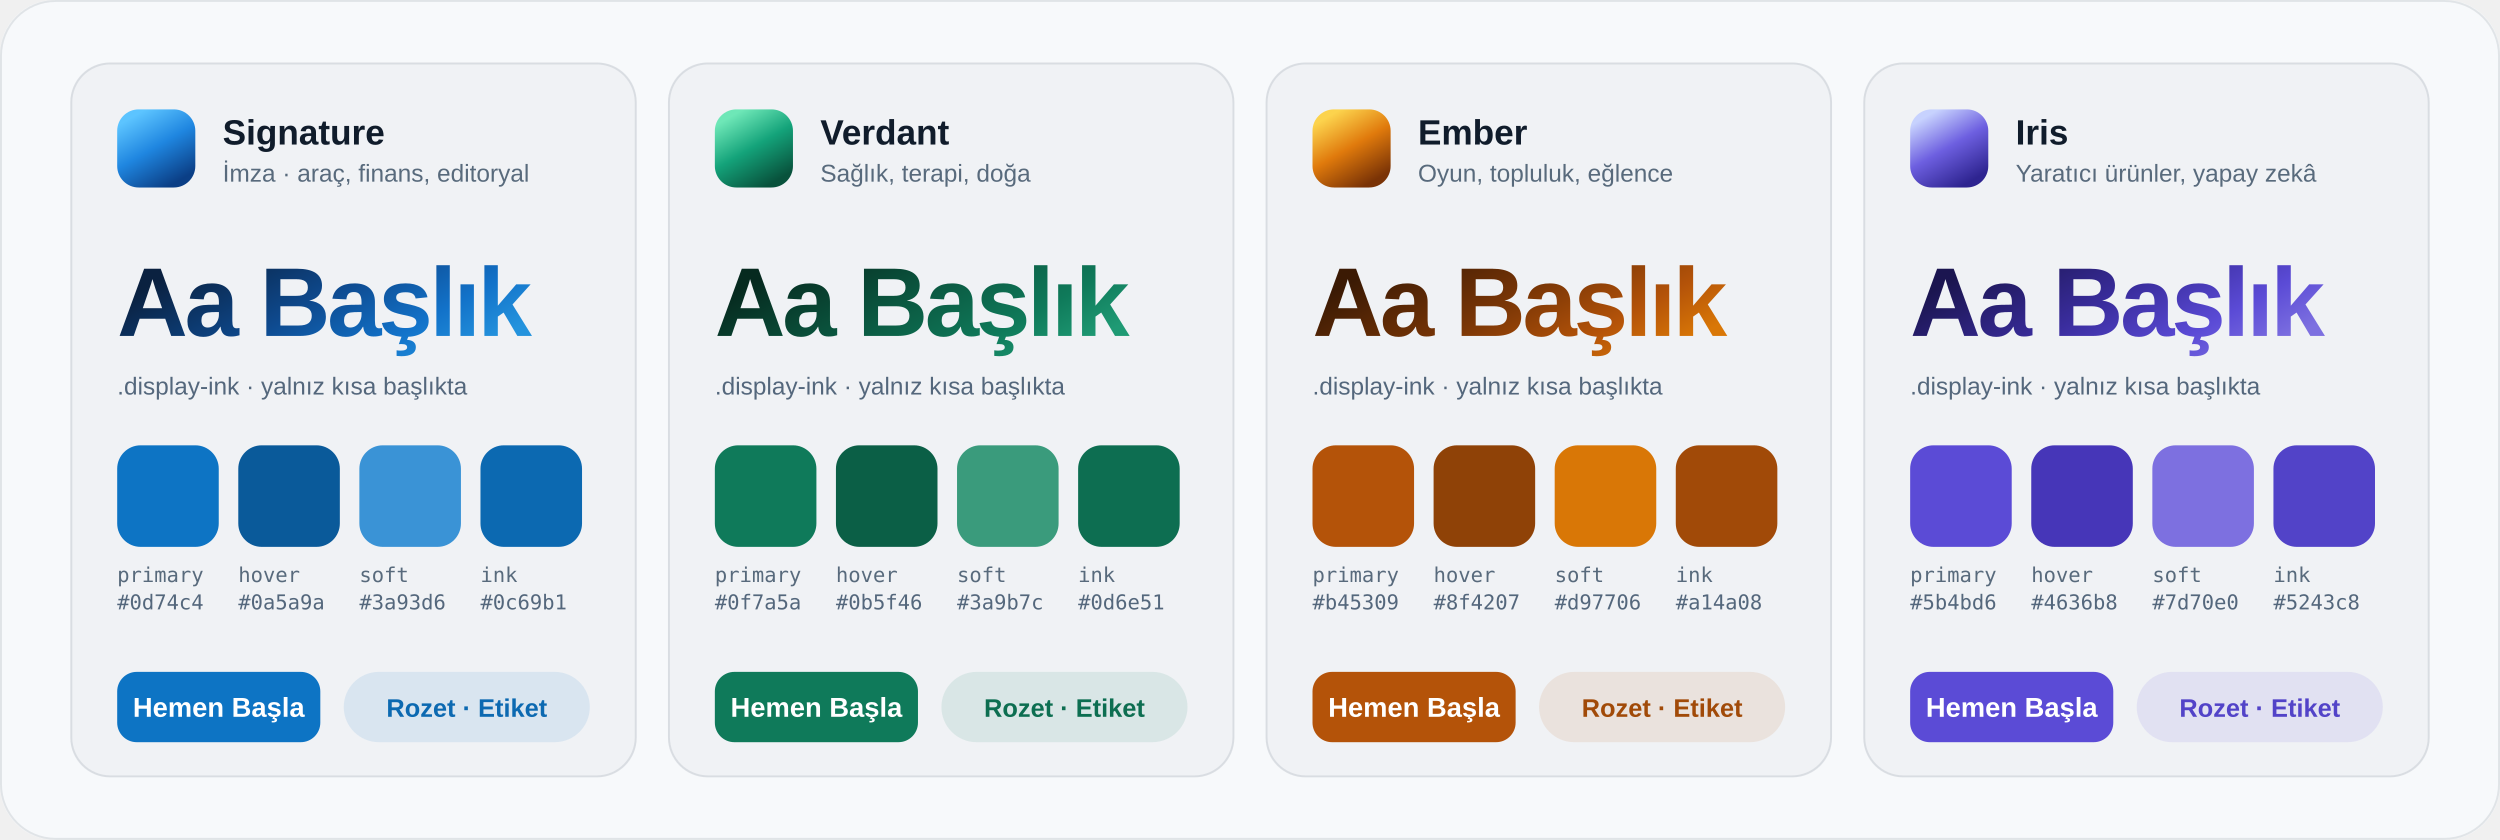
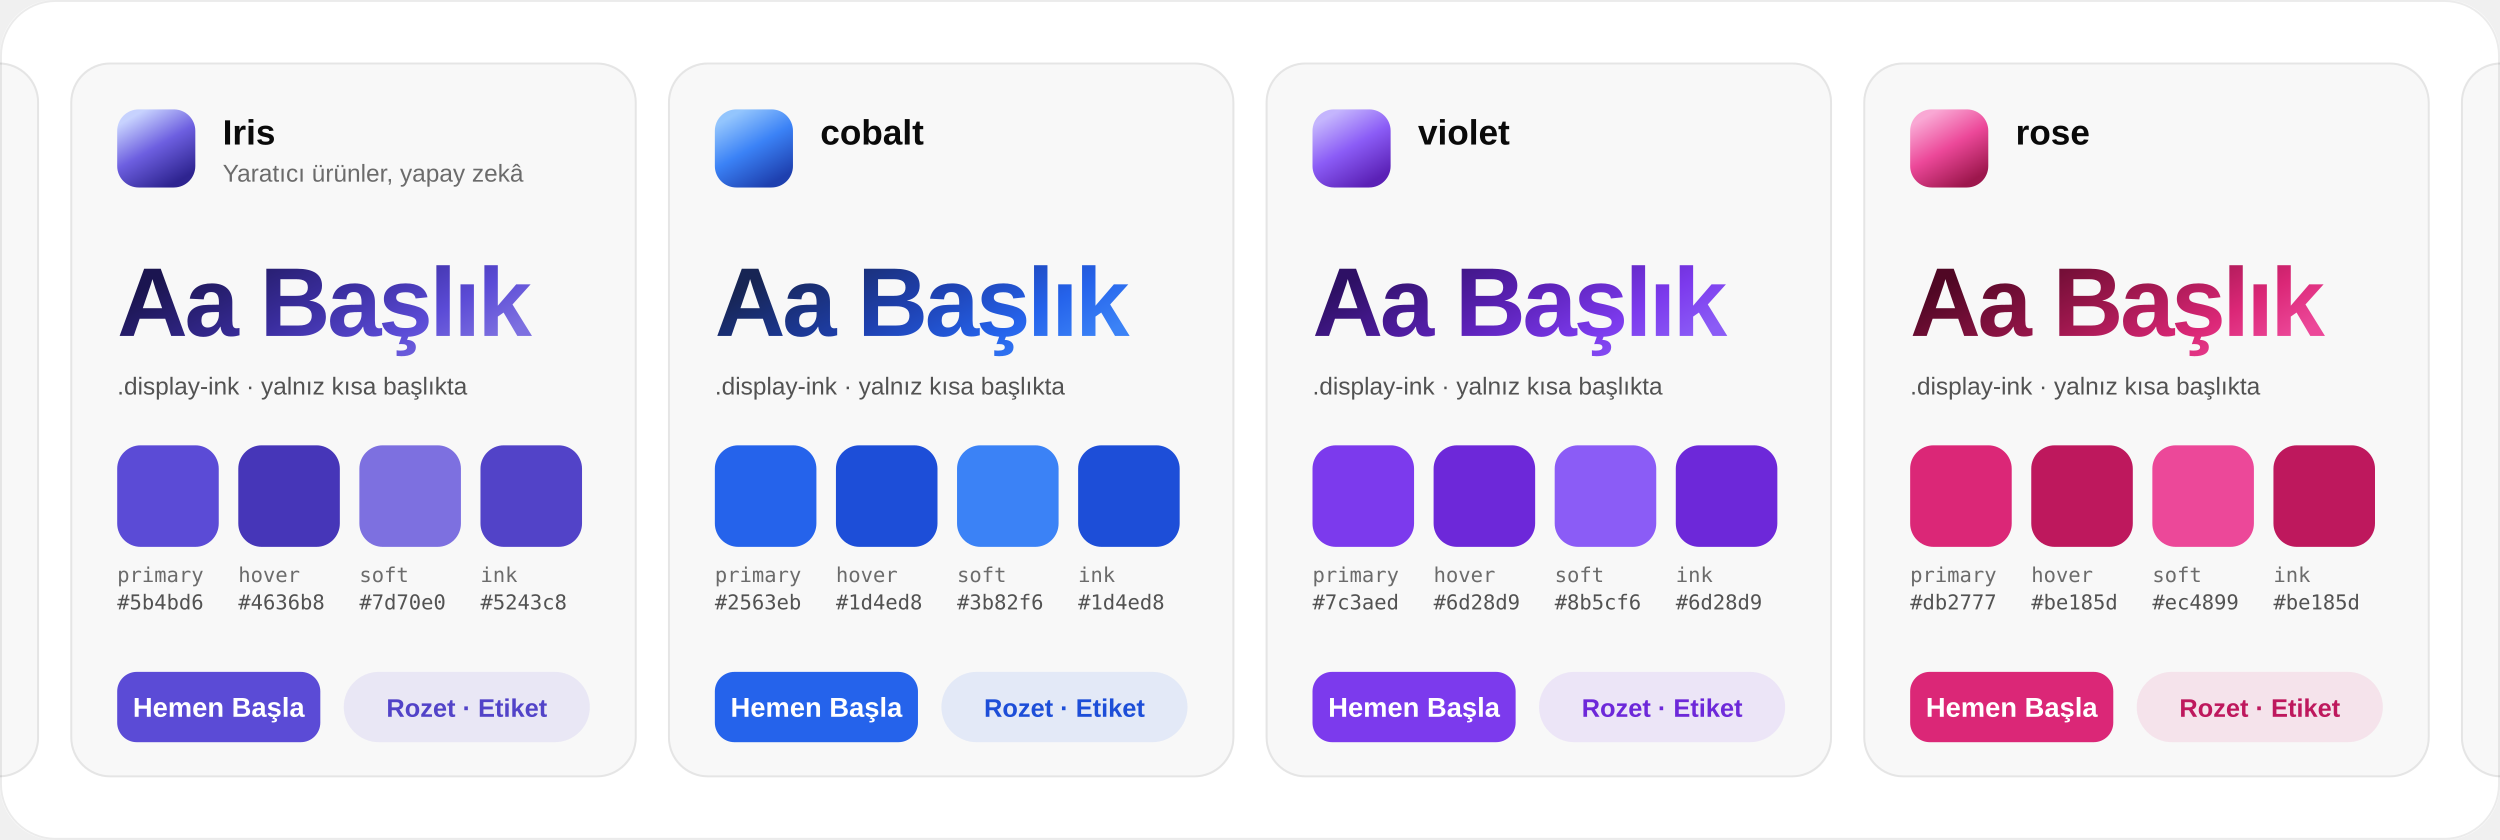
<svg xmlns="http://www.w3.org/2000/svg" width="1280" height="430" viewBox="0 0 1280 430" role="img" aria-label="Dört palet: signature, verdant, ember, iris — açık tema">
-   <rect width="1280" height="430" rx="28" fill="#f7f9fb" />
-   <rect x="0.5" y="0.5" width="1279" height="429" rx="28" fill="none" stroke="rgb(16,32,52)" stroke-opacity="0.1" />
-   <g transform="translate(36 32)">
+   <rect width="1280" height="430" rx="28" fill="#ffffff" />
+   <rect x="0.5" y="0.5" width="1279" height="429" rx="28" fill="none" stroke="rgb(0,0,0)" stroke-opacity="0.08" />
+   <g transform="translate(-882 32)">
    <defs>
      <linearGradient id="d-signature" x1="0.036" y1="0.313" x2="0.964" y2="0.687">
        <stop offset="0%" stop-color="#0a2140" />
        <stop offset="44%" stop-color="#0e4a8f" />
        <stop offset="76%" stop-color="#1272c9" />
        <stop offset="100%" stop-color="#2493dd" />
      </linearGradient>
      <linearGradient id="b-signature" x1="0.250" y1="0.067" x2="0.750" y2="0.933">
        <stop offset="0%" stop-color="#5cc4ff" />
        <stop offset="48%" stop-color="#1f86e0" />
        <stop offset="100%" stop-color="#0b3f86" />
      </linearGradient>
    </defs>
-     <rect width="290" height="366" rx="20" fill="rgb(16,32,52)" fill-opacity="0.028" />
-     <rect x="0.5" y="0.5" width="289" height="365" rx="20" fill="none" stroke="rgb(16,32,52)" stroke-opacity="0.1" />
+     <rect width="290" height="366" rx="20" fill="rgb(0,0,0)" fill-opacity="0.03" />
+     <rect x="0.5" y="0.5" width="289" height="365" rx="20" fill="none" stroke="rgb(0,0,0)" stroke-opacity="0.08" />
    <rect x="24" y="24" width="40" height="40" rx="11" fill="url(#b-signature)" />
-     <text x="78" y="42" font-family="-apple-system, BlinkMacSystemFont, 'Segoe UI', 'Helvetica Neue', Arial, sans-serif" font-size="18" font-weight="700" fill="#101c2b">Signature</text>
-     <text x="78" y="61" font-family="-apple-system, BlinkMacSystemFont, 'Segoe UI', 'Helvetica Neue', Arial, sans-serif" font-size="12.5" fill="#586a7c">İmza · araç, finans, editoryal</text>
+     <text x="78" y="42" font-family="-apple-system, BlinkMacSystemFont, 'Segoe UI', 'Helvetica Neue', Arial, sans-serif" font-size="18" font-weight="700" fill="#0a0a0a">Signature</text>
+     <text x="78" y="61" font-family="-apple-system, BlinkMacSystemFont, 'Segoe UI', 'Helvetica Neue', Arial, sans-serif" font-size="12.5" fill="#6b6b6b">İmza · araç, finans, editoryal</text>
    <text x="24" y="140" font-family="-apple-system, BlinkMacSystemFont, 'Segoe UI', 'Helvetica Neue', Arial, sans-serif" font-size="50" font-weight="800" letter-spacing="-1.6" fill="url(#d-signature)">Aa Başlık</text>
-     <text x="24" y="170" font-family="-apple-system, BlinkMacSystemFont, 'Segoe UI', 'Helvetica Neue', Arial, sans-serif" font-size="12.5" fill="#54677c">.display-ink · yalnız kısa başlıkta</text>
+     <text x="24" y="170" font-family="-apple-system, BlinkMacSystemFont, 'Segoe UI', 'Helvetica Neue', Arial, sans-serif" font-size="12.5" fill="#525252">.display-ink · yalnız kısa başlıkta</text>
    <g transform="translate(24 196)">
      <rect width="52" height="52" rx="12" fill="#0d74c4" />
-       <text y="70" font-family="ui-monospace, SFMono-Regular, Menlo, Consolas, monospace" font-size="10.5" fill="#586a7c">primary</text>
-       <text y="84" font-family="ui-monospace, SFMono-Regular, Menlo, Consolas, monospace" font-size="10.5" fill="#54677c">#0d74c4</text>
+       <text y="70" font-family="ui-monospace, SFMono-Regular, Menlo, Consolas, monospace" font-size="10.5" fill="#6b6b6b">primary</text>
+       <text y="84" font-family="ui-monospace, SFMono-Regular, Menlo, Consolas, monospace" font-size="10.5" fill="#525252">#0d74c4</text>
    </g>
    <g transform="translate(86 196)">
      <rect width="52" height="52" rx="12" fill="#0a5a9a" />
-       <text y="70" font-family="ui-monospace, SFMono-Regular, Menlo, Consolas, monospace" font-size="10.5" fill="#586a7c">hover</text>
-       <text y="84" font-family="ui-monospace, SFMono-Regular, Menlo, Consolas, monospace" font-size="10.5" fill="#54677c">#0a5a9a</text>
+       <text y="70" font-family="ui-monospace, SFMono-Regular, Menlo, Consolas, monospace" font-size="10.5" fill="#6b6b6b">hover</text>
+       <text y="84" font-family="ui-monospace, SFMono-Regular, Menlo, Consolas, monospace" font-size="10.5" fill="#525252">#0a5a9a</text>
    </g>
    <g transform="translate(148 196)">
      <rect width="52" height="52" rx="12" fill="#3a93d6" />
-       <text y="70" font-family="ui-monospace, SFMono-Regular, Menlo, Consolas, monospace" font-size="10.5" fill="#586a7c">soft</text>
-       <text y="84" font-family="ui-monospace, SFMono-Regular, Menlo, Consolas, monospace" font-size="10.5" fill="#54677c">#3a93d6</text>
+       <text y="70" font-family="ui-monospace, SFMono-Regular, Menlo, Consolas, monospace" font-size="10.5" fill="#6b6b6b">soft</text>
+       <text y="84" font-family="ui-monospace, SFMono-Regular, Menlo, Consolas, monospace" font-size="10.5" fill="#525252">#3a93d6</text>
    </g>
    <g transform="translate(210 196)">
      <rect width="52" height="52" rx="12" fill="#0c69b1" />
-       <text y="70" font-family="ui-monospace, SFMono-Regular, Menlo, Consolas, monospace" font-size="10.5" fill="#586a7c">ink</text>
-       <text y="84" font-family="ui-monospace, SFMono-Regular, Menlo, Consolas, monospace" font-size="10.5" fill="#54677c">#0c69b1</text>
+       <text y="70" font-family="ui-monospace, SFMono-Regular, Menlo, Consolas, monospace" font-size="10.5" fill="#6b6b6b">ink</text>
+       <text y="84" font-family="ui-monospace, SFMono-Regular, Menlo, Consolas, monospace" font-size="10.5" fill="#525252">#0c69b1</text>
    </g>
    <g transform="translate(24 312)">
      <rect width="104" height="36" rx="10" fill="#0d74c4" />
      <text x="52" y="23" text-anchor="middle" font-family="-apple-system, BlinkMacSystemFont, 'Segoe UI', 'Helvetica Neue', Arial, sans-serif" font-size="14" font-weight="600" fill="#ffffff">Hemen Başla</text>
    </g>
    <g transform="translate(140 312)">
      <rect width="126" height="36" rx="18" fill="rgb(13,116,196)" fill-opacity="0.1" />
      <text x="63" y="23" text-anchor="middle" font-family="-apple-system, BlinkMacSystemFont, 'Segoe UI', 'Helvetica Neue', Arial, sans-serif" font-size="13" font-weight="600" fill="#0c69b1">Rozet · Etiket</text>
    </g>
  </g>
-   <g transform="translate(342 32)">
+   <g transform="translate(-576 32)">
    <defs>
      <linearGradient id="d-verdant" x1="0.036" y1="0.313" x2="0.964" y2="0.687">
        <stop offset="0%" stop-color="#062a1f" />
        <stop offset="44%" stop-color="#0b5a42" />
        <stop offset="76%" stop-color="#0f7a5a" />
        <stop offset="100%" stop-color="#1f9a74" />
      </linearGradient>
      <linearGradient id="b-verdant" x1="0.250" y1="0.067" x2="0.750" y2="0.933">
        <stop offset="0%" stop-color="#6ee7b7" />
        <stop offset="48%" stop-color="#14a37a" />
        <stop offset="100%" stop-color="#08523c" />
      </linearGradient>
    </defs>
-     <rect width="290" height="366" rx="20" fill="rgb(16,32,52)" fill-opacity="0.028" />
-     <rect x="0.5" y="0.5" width="289" height="365" rx="20" fill="none" stroke="rgb(16,32,52)" stroke-opacity="0.1" />
+     <rect width="290" height="366" rx="20" fill="rgb(0,0,0)" fill-opacity="0.03" />
+     <rect x="0.5" y="0.5" width="289" height="365" rx="20" fill="none" stroke="rgb(0,0,0)" stroke-opacity="0.08" />
    <rect x="24" y="24" width="40" height="40" rx="11" fill="url(#b-verdant)" />
-     <text x="78" y="42" font-family="-apple-system, BlinkMacSystemFont, 'Segoe UI', 'Helvetica Neue', Arial, sans-serif" font-size="18" font-weight="700" fill="#101c2b">Verdant</text>
-     <text x="78" y="61" font-family="-apple-system, BlinkMacSystemFont, 'Segoe UI', 'Helvetica Neue', Arial, sans-serif" font-size="12.5" fill="#586a7c">Sağlık, terapi, doğa</text>
+     <text x="78" y="42" font-family="-apple-system, BlinkMacSystemFont, 'Segoe UI', 'Helvetica Neue', Arial, sans-serif" font-size="18" font-weight="700" fill="#0a0a0a">Verdant</text>
+     <text x="78" y="61" font-family="-apple-system, BlinkMacSystemFont, 'Segoe UI', 'Helvetica Neue', Arial, sans-serif" font-size="12.5" fill="#6b6b6b">Sağlık, terapi, doğa</text>
    <text x="24" y="140" font-family="-apple-system, BlinkMacSystemFont, 'Segoe UI', 'Helvetica Neue', Arial, sans-serif" font-size="50" font-weight="800" letter-spacing="-1.6" fill="url(#d-verdant)">Aa Başlık</text>
-     <text x="24" y="170" font-family="-apple-system, BlinkMacSystemFont, 'Segoe UI', 'Helvetica Neue', Arial, sans-serif" font-size="12.5" fill="#54677c">.display-ink · yalnız kısa başlıkta</text>
+     <text x="24" y="170" font-family="-apple-system, BlinkMacSystemFont, 'Segoe UI', 'Helvetica Neue', Arial, sans-serif" font-size="12.5" fill="#525252">.display-ink · yalnız kısa başlıkta</text>
    <g transform="translate(24 196)">
      <rect width="52" height="52" rx="12" fill="#0f7a5a" />
-       <text y="70" font-family="ui-monospace, SFMono-Regular, Menlo, Consolas, monospace" font-size="10.5" fill="#586a7c">primary</text>
-       <text y="84" font-family="ui-monospace, SFMono-Regular, Menlo, Consolas, monospace" font-size="10.5" fill="#54677c">#0f7a5a</text>
+       <text y="70" font-family="ui-monospace, SFMono-Regular, Menlo, Consolas, monospace" font-size="10.5" fill="#6b6b6b">primary</text>
+       <text y="84" font-family="ui-monospace, SFMono-Regular, Menlo, Consolas, monospace" font-size="10.5" fill="#525252">#0f7a5a</text>
    </g>
    <g transform="translate(86 196)">
      <rect width="52" height="52" rx="12" fill="#0b5f46" />
-       <text y="70" font-family="ui-monospace, SFMono-Regular, Menlo, Consolas, monospace" font-size="10.5" fill="#586a7c">hover</text>
-       <text y="84" font-family="ui-monospace, SFMono-Regular, Menlo, Consolas, monospace" font-size="10.5" fill="#54677c">#0b5f46</text>
+       <text y="70" font-family="ui-monospace, SFMono-Regular, Menlo, Consolas, monospace" font-size="10.5" fill="#6b6b6b">hover</text>
+       <text y="84" font-family="ui-monospace, SFMono-Regular, Menlo, Consolas, monospace" font-size="10.5" fill="#525252">#0b5f46</text>
    </g>
    <g transform="translate(148 196)">
      <rect width="52" height="52" rx="12" fill="#3a9b7c" />
-       <text y="70" font-family="ui-monospace, SFMono-Regular, Menlo, Consolas, monospace" font-size="10.5" fill="#586a7c">soft</text>
-       <text y="84" font-family="ui-monospace, SFMono-Regular, Menlo, Consolas, monospace" font-size="10.5" fill="#54677c">#3a9b7c</text>
+       <text y="70" font-family="ui-monospace, SFMono-Regular, Menlo, Consolas, monospace" font-size="10.5" fill="#6b6b6b">soft</text>
+       <text y="84" font-family="ui-monospace, SFMono-Regular, Menlo, Consolas, monospace" font-size="10.5" fill="#525252">#3a9b7c</text>
    </g>
    <g transform="translate(210 196)">
      <rect width="52" height="52" rx="12" fill="#0d6e51" />
-       <text y="70" font-family="ui-monospace, SFMono-Regular, Menlo, Consolas, monospace" font-size="10.5" fill="#586a7c">ink</text>
-       <text y="84" font-family="ui-monospace, SFMono-Regular, Menlo, Consolas, monospace" font-size="10.5" fill="#54677c">#0d6e51</text>
+       <text y="70" font-family="ui-monospace, SFMono-Regular, Menlo, Consolas, monospace" font-size="10.5" fill="#6b6b6b">ink</text>
+       <text y="84" font-family="ui-monospace, SFMono-Regular, Menlo, Consolas, monospace" font-size="10.5" fill="#525252">#0d6e51</text>
    </g>
    <g transform="translate(24 312)">
      <rect width="104" height="36" rx="10" fill="#0f7a5a" />
      <text x="52" y="23" text-anchor="middle" font-family="-apple-system, BlinkMacSystemFont, 'Segoe UI', 'Helvetica Neue', Arial, sans-serif" font-size="14" font-weight="600" fill="#ffffff">Hemen Başla</text>
    </g>
    <g transform="translate(140 312)">
      <rect width="126" height="36" rx="18" fill="rgb(15,122,90)" fill-opacity="0.1" />
      <text x="63" y="23" text-anchor="middle" font-family="-apple-system, BlinkMacSystemFont, 'Segoe UI', 'Helvetica Neue', Arial, sans-serif" font-size="13" font-weight="600" fill="#0d6e51">Rozet · Etiket</text>
    </g>
  </g>
-   <g transform="translate(648 32)">
+   <g transform="translate(-270 32)">
    <defs>
      <linearGradient id="d-ember" x1="0.036" y1="0.313" x2="0.964" y2="0.687">
        <stop offset="0%" stop-color="#3b1a04" />
        <stop offset="44%" stop-color="#7a3606" />
        <stop offset="76%" stop-color="#b45309" />
        <stop offset="100%" stop-color="#d97706" />
      </linearGradient>
      <linearGradient id="b-ember" x1="0.250" y1="0.067" x2="0.750" y2="0.933">
        <stop offset="0%" stop-color="#fcd34d" />
        <stop offset="48%" stop-color="#e07a0c" />
        <stop offset="100%" stop-color="#7a3306" />
      </linearGradient>
    </defs>
-     <rect width="290" height="366" rx="20" fill="rgb(16,32,52)" fill-opacity="0.028" />
-     <rect x="0.5" y="0.5" width="289" height="365" rx="20" fill="none" stroke="rgb(16,32,52)" stroke-opacity="0.1" />
+     <rect width="290" height="366" rx="20" fill="rgb(0,0,0)" fill-opacity="0.03" />
+     <rect x="0.5" y="0.5" width="289" height="365" rx="20" fill="none" stroke="rgb(0,0,0)" stroke-opacity="0.08" />
    <rect x="24" y="24" width="40" height="40" rx="11" fill="url(#b-ember)" />
-     <text x="78" y="42" font-family="-apple-system, BlinkMacSystemFont, 'Segoe UI', 'Helvetica Neue', Arial, sans-serif" font-size="18" font-weight="700" fill="#101c2b">Ember</text>
-     <text x="78" y="61" font-family="-apple-system, BlinkMacSystemFont, 'Segoe UI', 'Helvetica Neue', Arial, sans-serif" font-size="12.5" fill="#586a7c">Oyun, topluluk, eğlence</text>
+     <text x="78" y="42" font-family="-apple-system, BlinkMacSystemFont, 'Segoe UI', 'Helvetica Neue', Arial, sans-serif" font-size="18" font-weight="700" fill="#0a0a0a">Ember</text>
+     <text x="78" y="61" font-family="-apple-system, BlinkMacSystemFont, 'Segoe UI', 'Helvetica Neue', Arial, sans-serif" font-size="12.5" fill="#6b6b6b">Oyun, topluluk, eğlence</text>
    <text x="24" y="140" font-family="-apple-system, BlinkMacSystemFont, 'Segoe UI', 'Helvetica Neue', Arial, sans-serif" font-size="50" font-weight="800" letter-spacing="-1.6" fill="url(#d-ember)">Aa Başlık</text>
-     <text x="24" y="170" font-family="-apple-system, BlinkMacSystemFont, 'Segoe UI', 'Helvetica Neue', Arial, sans-serif" font-size="12.5" fill="#54677c">.display-ink · yalnız kısa başlıkta</text>
+     <text x="24" y="170" font-family="-apple-system, BlinkMacSystemFont, 'Segoe UI', 'Helvetica Neue', Arial, sans-serif" font-size="12.5" fill="#525252">.display-ink · yalnız kısa başlıkta</text>
    <g transform="translate(24 196)">
      <rect width="52" height="52" rx="12" fill="#b45309" />
-       <text y="70" font-family="ui-monospace, SFMono-Regular, Menlo, Consolas, monospace" font-size="10.5" fill="#586a7c">primary</text>
-       <text y="84" font-family="ui-monospace, SFMono-Regular, Menlo, Consolas, monospace" font-size="10.5" fill="#54677c">#b45309</text>
+       <text y="70" font-family="ui-monospace, SFMono-Regular, Menlo, Consolas, monospace" font-size="10.5" fill="#6b6b6b">primary</text>
+       <text y="84" font-family="ui-monospace, SFMono-Regular, Menlo, Consolas, monospace" font-size="10.5" fill="#525252">#b45309</text>
    </g>
    <g transform="translate(86 196)">
      <rect width="52" height="52" rx="12" fill="#8f4207" />
-       <text y="70" font-family="ui-monospace, SFMono-Regular, Menlo, Consolas, monospace" font-size="10.5" fill="#586a7c">hover</text>
-       <text y="84" font-family="ui-monospace, SFMono-Regular, Menlo, Consolas, monospace" font-size="10.5" fill="#54677c">#8f4207</text>
+       <text y="70" font-family="ui-monospace, SFMono-Regular, Menlo, Consolas, monospace" font-size="10.5" fill="#6b6b6b">hover</text>
+       <text y="84" font-family="ui-monospace, SFMono-Regular, Menlo, Consolas, monospace" font-size="10.5" fill="#525252">#8f4207</text>
    </g>
    <g transform="translate(148 196)">
      <rect width="52" height="52" rx="12" fill="#d97706" />
-       <text y="70" font-family="ui-monospace, SFMono-Regular, Menlo, Consolas, monospace" font-size="10.5" fill="#586a7c">soft</text>
-       <text y="84" font-family="ui-monospace, SFMono-Regular, Menlo, Consolas, monospace" font-size="10.5" fill="#54677c">#d97706</text>
+       <text y="70" font-family="ui-monospace, SFMono-Regular, Menlo, Consolas, monospace" font-size="10.5" fill="#6b6b6b">soft</text>
+       <text y="84" font-family="ui-monospace, SFMono-Regular, Menlo, Consolas, monospace" font-size="10.5" fill="#525252">#d97706</text>
    </g>
    <g transform="translate(210 196)">
      <rect width="52" height="52" rx="12" fill="#a14a08" />
-       <text y="70" font-family="ui-monospace, SFMono-Regular, Menlo, Consolas, monospace" font-size="10.5" fill="#586a7c">ink</text>
-       <text y="84" font-family="ui-monospace, SFMono-Regular, Menlo, Consolas, monospace" font-size="10.5" fill="#54677c">#a14a08</text>
+       <text y="70" font-family="ui-monospace, SFMono-Regular, Menlo, Consolas, monospace" font-size="10.5" fill="#6b6b6b">ink</text>
+       <text y="84" font-family="ui-monospace, SFMono-Regular, Menlo, Consolas, monospace" font-size="10.5" fill="#525252">#a14a08</text>
    </g>
    <g transform="translate(24 312)">
      <rect width="104" height="36" rx="10" fill="#b45309" />
      <text x="52" y="23" text-anchor="middle" font-family="-apple-system, BlinkMacSystemFont, 'Segoe UI', 'Helvetica Neue', Arial, sans-serif" font-size="14" font-weight="600" fill="#ffffff">Hemen Başla</text>
    </g>
    <g transform="translate(140 312)">
      <rect width="126" height="36" rx="18" fill="rgb(180,83,9)" fill-opacity="0.1" />
      <text x="63" y="23" text-anchor="middle" font-family="-apple-system, BlinkMacSystemFont, 'Segoe UI', 'Helvetica Neue', Arial, sans-serif" font-size="13" font-weight="600" fill="#a14a08">Rozet · Etiket</text>
    </g>
  </g>
-   <g transform="translate(954 32)">
+   <g transform="translate(36 32)">
    <defs>
      <linearGradient id="d-iris" x1="0.036" y1="0.313" x2="0.964" y2="0.687">
        <stop offset="0%" stop-color="#1b1550" />
        <stop offset="44%" stop-color="#3a2d9e" />
        <stop offset="76%" stop-color="#5b4bd6" />
        <stop offset="100%" stop-color="#7d70e0" />
      </linearGradient>
      <linearGradient id="b-iris" x1="0.250" y1="0.067" x2="0.750" y2="0.933">
        <stop offset="0%" stop-color="#c7d2fe" />
        <stop offset="48%" stop-color="#6d5fe0" />
        <stop offset="100%" stop-color="#2e2490" />
      </linearGradient>
    </defs>
-     <rect width="290" height="366" rx="20" fill="rgb(16,32,52)" fill-opacity="0.028" />
-     <rect x="0.5" y="0.5" width="289" height="365" rx="20" fill="none" stroke="rgb(16,32,52)" stroke-opacity="0.1" />
+     <rect width="290" height="366" rx="20" fill="rgb(0,0,0)" fill-opacity="0.03" />
+     <rect x="0.5" y="0.5" width="289" height="365" rx="20" fill="none" stroke="rgb(0,0,0)" stroke-opacity="0.08" />
    <rect x="24" y="24" width="40" height="40" rx="11" fill="url(#b-iris)" />
-     <text x="78" y="42" font-family="-apple-system, BlinkMacSystemFont, 'Segoe UI', 'Helvetica Neue', Arial, sans-serif" font-size="18" font-weight="700" fill="#101c2b">Iris</text>
-     <text x="78" y="61" font-family="-apple-system, BlinkMacSystemFont, 'Segoe UI', 'Helvetica Neue', Arial, sans-serif" font-size="12.5" fill="#586a7c">Yaratıcı ürünler, yapay zekâ</text>
+     <text x="78" y="42" font-family="-apple-system, BlinkMacSystemFont, 'Segoe UI', 'Helvetica Neue', Arial, sans-serif" font-size="18" font-weight="700" fill="#0a0a0a">Iris</text>
+     <text x="78" y="61" font-family="-apple-system, BlinkMacSystemFont, 'Segoe UI', 'Helvetica Neue', Arial, sans-serif" font-size="12.5" fill="#6b6b6b">Yaratıcı ürünler, yapay zekâ</text>
    <text x="24" y="140" font-family="-apple-system, BlinkMacSystemFont, 'Segoe UI', 'Helvetica Neue', Arial, sans-serif" font-size="50" font-weight="800" letter-spacing="-1.6" fill="url(#d-iris)">Aa Başlık</text>
-     <text x="24" y="170" font-family="-apple-system, BlinkMacSystemFont, 'Segoe UI', 'Helvetica Neue', Arial, sans-serif" font-size="12.5" fill="#54677c">.display-ink · yalnız kısa başlıkta</text>
+     <text x="24" y="170" font-family="-apple-system, BlinkMacSystemFont, 'Segoe UI', 'Helvetica Neue', Arial, sans-serif" font-size="12.5" fill="#525252">.display-ink · yalnız kısa başlıkta</text>
    <g transform="translate(24 196)">
      <rect width="52" height="52" rx="12" fill="#5b4bd6" />
-       <text y="70" font-family="ui-monospace, SFMono-Regular, Menlo, Consolas, monospace" font-size="10.5" fill="#586a7c">primary</text>
-       <text y="84" font-family="ui-monospace, SFMono-Regular, Menlo, Consolas, monospace" font-size="10.5" fill="#54677c">#5b4bd6</text>
+       <text y="70" font-family="ui-monospace, SFMono-Regular, Menlo, Consolas, monospace" font-size="10.5" fill="#6b6b6b">primary</text>
+       <text y="84" font-family="ui-monospace, SFMono-Regular, Menlo, Consolas, monospace" font-size="10.5" fill="#525252">#5b4bd6</text>
    </g>
    <g transform="translate(86 196)">
      <rect width="52" height="52" rx="12" fill="#4636b8" />
-       <text y="70" font-family="ui-monospace, SFMono-Regular, Menlo, Consolas, monospace" font-size="10.5" fill="#586a7c">hover</text>
-       <text y="84" font-family="ui-monospace, SFMono-Regular, Menlo, Consolas, monospace" font-size="10.5" fill="#54677c">#4636b8</text>
+       <text y="70" font-family="ui-monospace, SFMono-Regular, Menlo, Consolas, monospace" font-size="10.5" fill="#6b6b6b">hover</text>
+       <text y="84" font-family="ui-monospace, SFMono-Regular, Menlo, Consolas, monospace" font-size="10.5" fill="#525252">#4636b8</text>
    </g>
    <g transform="translate(148 196)">
      <rect width="52" height="52" rx="12" fill="#7d70e0" />
-       <text y="70" font-family="ui-monospace, SFMono-Regular, Menlo, Consolas, monospace" font-size="10.5" fill="#586a7c">soft</text>
-       <text y="84" font-family="ui-monospace, SFMono-Regular, Menlo, Consolas, monospace" font-size="10.5" fill="#54677c">#7d70e0</text>
+       <text y="70" font-family="ui-monospace, SFMono-Regular, Menlo, Consolas, monospace" font-size="10.5" fill="#6b6b6b">soft</text>
+       <text y="84" font-family="ui-monospace, SFMono-Regular, Menlo, Consolas, monospace" font-size="10.5" fill="#525252">#7d70e0</text>
    </g>
    <g transform="translate(210 196)">
      <rect width="52" height="52" rx="12" fill="#5243c8" />
-       <text y="70" font-family="ui-monospace, SFMono-Regular, Menlo, Consolas, monospace" font-size="10.5" fill="#586a7c">ink</text>
-       <text y="84" font-family="ui-monospace, SFMono-Regular, Menlo, Consolas, monospace" font-size="10.5" fill="#54677c">#5243c8</text>
+       <text y="70" font-family="ui-monospace, SFMono-Regular, Menlo, Consolas, monospace" font-size="10.5" fill="#6b6b6b">ink</text>
+       <text y="84" font-family="ui-monospace, SFMono-Regular, Menlo, Consolas, monospace" font-size="10.5" fill="#525252">#5243c8</text>
    </g>
    <g transform="translate(24 312)">
      <rect width="104" height="36" rx="10" fill="#5b4bd6" />
      <text x="52" y="23" text-anchor="middle" font-family="-apple-system, BlinkMacSystemFont, 'Segoe UI', 'Helvetica Neue', Arial, sans-serif" font-size="14" font-weight="600" fill="#ffffff">Hemen Başla</text>
    </g>
    <g transform="translate(140 312)">
      <rect width="126" height="36" rx="18" fill="rgb(91,75,214)" fill-opacity="0.1" />
      <text x="63" y="23" text-anchor="middle" font-family="-apple-system, BlinkMacSystemFont, 'Segoe UI', 'Helvetica Neue', Arial, sans-serif" font-size="13" font-weight="600" fill="#5243c8">Rozet · Etiket</text>
    </g>
  </g>
+   <g transform="translate(342 32)">
+     <defs>
+       <linearGradient id="d-cobalt" x1="0.036" y1="0.313" x2="0.964" y2="0.687">
+         <stop offset="0%" stop-color="#172554" />
+         <stop offset="44%" stop-color="#1e40af" />
+         <stop offset="76%" stop-color="#2563eb" />
+         <stop offset="100%" stop-color="#3b82f6" />
+       </linearGradient>
+       <linearGradient id="b-cobalt" x1="0.250" y1="0.067" x2="0.750" y2="0.933">
+         <stop offset="0%" stop-color="#93c5fd" />
+         <stop offset="48%" stop-color="#3b82f6" />
+         <stop offset="100%" stop-color="#1e40af" />
+       </linearGradient>
+     </defs>
+     <rect width="290" height="366" rx="20" fill="rgb(0,0,0)" fill-opacity="0.03" />
+     <rect x="0.5" y="0.5" width="289" height="365" rx="20" fill="none" stroke="rgb(0,0,0)" stroke-opacity="0.08" />
+     <rect x="24" y="24" width="40" height="40" rx="11" fill="url(#b-cobalt)" />
+     <text x="78" y="42" font-family="-apple-system, BlinkMacSystemFont, 'Segoe UI', 'Helvetica Neue', Arial, sans-serif" font-size="18" font-weight="700" fill="#0a0a0a">cobalt</text>
+     <text x="78" y="61" font-family="-apple-system, BlinkMacSystemFont, 'Segoe UI', 'Helvetica Neue', Arial, sans-serif" font-size="12.5" fill="#6b6b6b" />
+     <text x="24" y="140" font-family="-apple-system, BlinkMacSystemFont, 'Segoe UI', 'Helvetica Neue', Arial, sans-serif" font-size="50" font-weight="800" letter-spacing="-1.6" fill="url(#d-cobalt)">Aa Başlık</text>
+     <text x="24" y="170" font-family="-apple-system, BlinkMacSystemFont, 'Segoe UI', 'Helvetica Neue', Arial, sans-serif" font-size="12.5" fill="#525252">.display-ink · yalnız kısa başlıkta</text>
+     <g transform="translate(24 196)">
+       <rect width="52" height="52" rx="12" fill="#2563eb" />
+       <text y="70" font-family="ui-monospace, SFMono-Regular, Menlo, Consolas, monospace" font-size="10.5" fill="#6b6b6b">primary</text>
+       <text y="84" font-family="ui-monospace, SFMono-Regular, Menlo, Consolas, monospace" font-size="10.5" fill="#525252">#2563eb</text>
+     </g>
+     <g transform="translate(86 196)">
+       <rect width="52" height="52" rx="12" fill="#1d4ed8" />
+       <text y="70" font-family="ui-monospace, SFMono-Regular, Menlo, Consolas, monospace" font-size="10.5" fill="#6b6b6b">hover</text>
+       <text y="84" font-family="ui-monospace, SFMono-Regular, Menlo, Consolas, monospace" font-size="10.5" fill="#525252">#1d4ed8</text>
+     </g>
+     <g transform="translate(148 196)">
+       <rect width="52" height="52" rx="12" fill="#3b82f6" />
+       <text y="70" font-family="ui-monospace, SFMono-Regular, Menlo, Consolas, monospace" font-size="10.5" fill="#6b6b6b">soft</text>
+       <text y="84" font-family="ui-monospace, SFMono-Regular, Menlo, Consolas, monospace" font-size="10.5" fill="#525252">#3b82f6</text>
+     </g>
+     <g transform="translate(210 196)">
+       <rect width="52" height="52" rx="12" fill="#1d4ed8" />
+       <text y="70" font-family="ui-monospace, SFMono-Regular, Menlo, Consolas, monospace" font-size="10.5" fill="#6b6b6b">ink</text>
+       <text y="84" font-family="ui-monospace, SFMono-Regular, Menlo, Consolas, monospace" font-size="10.5" fill="#525252">#1d4ed8</text>
+     </g>
+     <g transform="translate(24 312)">
+       <rect width="104" height="36" rx="10" fill="#2563eb" />
+       <text x="52" y="23" text-anchor="middle" font-family="-apple-system, BlinkMacSystemFont, 'Segoe UI', 'Helvetica Neue', Arial, sans-serif" font-size="14" font-weight="600" fill="#ffffff">Hemen Başla</text>
+     </g>
+     <g transform="translate(140 312)">
+       <rect width="126" height="36" rx="18" fill="rgb(37,99,235)" fill-opacity="0.1" />
+       <text x="63" y="23" text-anchor="middle" font-family="-apple-system, BlinkMacSystemFont, 'Segoe UI', 'Helvetica Neue', Arial, sans-serif" font-size="13" font-weight="600" fill="#1d4ed8">Rozet · Etiket</text>
+     </g>
+   </g>
+   <g transform="translate(648 32)">
+     <defs>
+       <linearGradient id="d-violet" x1="0.036" y1="0.313" x2="0.964" y2="0.687">
+         <stop offset="0%" stop-color="#2e1065" />
+         <stop offset="44%" stop-color="#5b21b6" />
+         <stop offset="76%" stop-color="#7c3aed" />
+         <stop offset="100%" stop-color="#8b5cf6" />
+       </linearGradient>
+       <linearGradient id="b-violet" x1="0.250" y1="0.067" x2="0.750" y2="0.933">
+         <stop offset="0%" stop-color="#c4b5fd" />
+         <stop offset="48%" stop-color="#8b5cf6" />
+         <stop offset="100%" stop-color="#5b21b6" />
+       </linearGradient>
+     </defs>
+     <rect width="290" height="366" rx="20" fill="rgb(0,0,0)" fill-opacity="0.03" />
+     <rect x="0.5" y="0.5" width="289" height="365" rx="20" fill="none" stroke="rgb(0,0,0)" stroke-opacity="0.08" />
+     <rect x="24" y="24" width="40" height="40" rx="11" fill="url(#b-violet)" />
+     <text x="78" y="42" font-family="-apple-system, BlinkMacSystemFont, 'Segoe UI', 'Helvetica Neue', Arial, sans-serif" font-size="18" font-weight="700" fill="#0a0a0a">violet</text>
+     <text x="78" y="61" font-family="-apple-system, BlinkMacSystemFont, 'Segoe UI', 'Helvetica Neue', Arial, sans-serif" font-size="12.5" fill="#6b6b6b" />
+     <text x="24" y="140" font-family="-apple-system, BlinkMacSystemFont, 'Segoe UI', 'Helvetica Neue', Arial, sans-serif" font-size="50" font-weight="800" letter-spacing="-1.6" fill="url(#d-violet)">Aa Başlık</text>
+     <text x="24" y="170" font-family="-apple-system, BlinkMacSystemFont, 'Segoe UI', 'Helvetica Neue', Arial, sans-serif" font-size="12.5" fill="#525252">.display-ink · yalnız kısa başlıkta</text>
+     <g transform="translate(24 196)">
+       <rect width="52" height="52" rx="12" fill="#7c3aed" />
+       <text y="70" font-family="ui-monospace, SFMono-Regular, Menlo, Consolas, monospace" font-size="10.5" fill="#6b6b6b">primary</text>
+       <text y="84" font-family="ui-monospace, SFMono-Regular, Menlo, Consolas, monospace" font-size="10.5" fill="#525252">#7c3aed</text>
+     </g>
+     <g transform="translate(86 196)">
+       <rect width="52" height="52" rx="12" fill="#6d28d9" />
+       <text y="70" font-family="ui-monospace, SFMono-Regular, Menlo, Consolas, monospace" font-size="10.5" fill="#6b6b6b">hover</text>
+       <text y="84" font-family="ui-monospace, SFMono-Regular, Menlo, Consolas, monospace" font-size="10.5" fill="#525252">#6d28d9</text>
+     </g>
+     <g transform="translate(148 196)">
+       <rect width="52" height="52" rx="12" fill="#8b5cf6" />
+       <text y="70" font-family="ui-monospace, SFMono-Regular, Menlo, Consolas, monospace" font-size="10.5" fill="#6b6b6b">soft</text>
+       <text y="84" font-family="ui-monospace, SFMono-Regular, Menlo, Consolas, monospace" font-size="10.5" fill="#525252">#8b5cf6</text>
+     </g>
+     <g transform="translate(210 196)">
+       <rect width="52" height="52" rx="12" fill="#6d28d9" />
+       <text y="70" font-family="ui-monospace, SFMono-Regular, Menlo, Consolas, monospace" font-size="10.5" fill="#6b6b6b">ink</text>
+       <text y="84" font-family="ui-monospace, SFMono-Regular, Menlo, Consolas, monospace" font-size="10.5" fill="#525252">#6d28d9</text>
+     </g>
+     <g transform="translate(24 312)">
+       <rect width="104" height="36" rx="10" fill="#7c3aed" />
+       <text x="52" y="23" text-anchor="middle" font-family="-apple-system, BlinkMacSystemFont, 'Segoe UI', 'Helvetica Neue', Arial, sans-serif" font-size="14" font-weight="600" fill="#ffffff">Hemen Başla</text>
+     </g>
+     <g transform="translate(140 312)">
+       <rect width="126" height="36" rx="18" fill="rgb(124,58,237)" fill-opacity="0.1" />
+       <text x="63" y="23" text-anchor="middle" font-family="-apple-system, BlinkMacSystemFont, 'Segoe UI', 'Helvetica Neue', Arial, sans-serif" font-size="13" font-weight="600" fill="#6d28d9">Rozet · Etiket</text>
+     </g>
+   </g>
+   <g transform="translate(954 32)">
+     <defs>
+       <linearGradient id="d-rose" x1="0.036" y1="0.313" x2="0.964" y2="0.687">
+         <stop offset="0%" stop-color="#500724" />
+         <stop offset="44%" stop-color="#9d174d" />
+         <stop offset="76%" stop-color="#db2777" />
+         <stop offset="100%" stop-color="#ec4899" />
+       </linearGradient>
+       <linearGradient id="b-rose" x1="0.250" y1="0.067" x2="0.750" y2="0.933">
+         <stop offset="0%" stop-color="#f9a8d4" />
+         <stop offset="48%" stop-color="#ec4899" />
+         <stop offset="100%" stop-color="#9d174d" />
+       </linearGradient>
+     </defs>
+     <rect width="290" height="366" rx="20" fill="rgb(0,0,0)" fill-opacity="0.03" />
+     <rect x="0.5" y="0.5" width="289" height="365" rx="20" fill="none" stroke="rgb(0,0,0)" stroke-opacity="0.08" />
+     <rect x="24" y="24" width="40" height="40" rx="11" fill="url(#b-rose)" />
+     <text x="78" y="42" font-family="-apple-system, BlinkMacSystemFont, 'Segoe UI', 'Helvetica Neue', Arial, sans-serif" font-size="18" font-weight="700" fill="#0a0a0a">rose</text>
+     <text x="78" y="61" font-family="-apple-system, BlinkMacSystemFont, 'Segoe UI', 'Helvetica Neue', Arial, sans-serif" font-size="12.5" fill="#6b6b6b" />
+     <text x="24" y="140" font-family="-apple-system, BlinkMacSystemFont, 'Segoe UI', 'Helvetica Neue', Arial, sans-serif" font-size="50" font-weight="800" letter-spacing="-1.6" fill="url(#d-rose)">Aa Başlık</text>
+     <text x="24" y="170" font-family="-apple-system, BlinkMacSystemFont, 'Segoe UI', 'Helvetica Neue', Arial, sans-serif" font-size="12.5" fill="#525252">.display-ink · yalnız kısa başlıkta</text>
+     <g transform="translate(24 196)">
+       <rect width="52" height="52" rx="12" fill="#db2777" />
+       <text y="70" font-family="ui-monospace, SFMono-Regular, Menlo, Consolas, monospace" font-size="10.5" fill="#6b6b6b">primary</text>
+       <text y="84" font-family="ui-monospace, SFMono-Regular, Menlo, Consolas, monospace" font-size="10.5" fill="#525252">#db2777</text>
+     </g>
+     <g transform="translate(86 196)">
+       <rect width="52" height="52" rx="12" fill="#be185d" />
+       <text y="70" font-family="ui-monospace, SFMono-Regular, Menlo, Consolas, monospace" font-size="10.5" fill="#6b6b6b">hover</text>
+       <text y="84" font-family="ui-monospace, SFMono-Regular, Menlo, Consolas, monospace" font-size="10.5" fill="#525252">#be185d</text>
+     </g>
+     <g transform="translate(148 196)">
+       <rect width="52" height="52" rx="12" fill="#ec4899" />
+       <text y="70" font-family="ui-monospace, SFMono-Regular, Menlo, Consolas, monospace" font-size="10.5" fill="#6b6b6b">soft</text>
+       <text y="84" font-family="ui-monospace, SFMono-Regular, Menlo, Consolas, monospace" font-size="10.5" fill="#525252">#ec4899</text>
+     </g>
+     <g transform="translate(210 196)">
+       <rect width="52" height="52" rx="12" fill="#be185d" />
+       <text y="70" font-family="ui-monospace, SFMono-Regular, Menlo, Consolas, monospace" font-size="10.5" fill="#6b6b6b">ink</text>
+       <text y="84" font-family="ui-monospace, SFMono-Regular, Menlo, Consolas, monospace" font-size="10.5" fill="#525252">#be185d</text>
+     </g>
+     <g transform="translate(24 312)">
+       <rect width="104" height="36" rx="10" fill="#db2777" />
+       <text x="52" y="23" text-anchor="middle" font-family="-apple-system, BlinkMacSystemFont, 'Segoe UI', 'Helvetica Neue', Arial, sans-serif" font-size="14" font-weight="600" fill="#ffffff">Hemen Başla</text>
+     </g>
+     <g transform="translate(140 312)">
+       <rect width="126" height="36" rx="18" fill="rgb(219,39,119)" fill-opacity="0.1" />
+       <text x="63" y="23" text-anchor="middle" font-family="-apple-system, BlinkMacSystemFont, 'Segoe UI', 'Helvetica Neue', Arial, sans-serif" font-size="13" font-weight="600" fill="#be185d">Rozet · Etiket</text>
+     </g>
+   </g>
+   <g transform="translate(1260 32)">
+     <defs>
+       <linearGradient id="d-ruby" x1="0.036" y1="0.313" x2="0.964" y2="0.687">
+         <stop offset="0%" stop-color="#450a0a" />
+         <stop offset="44%" stop-color="#991b1b" />
+         <stop offset="76%" stop-color="#dc2626" />
+         <stop offset="100%" stop-color="#ef4444" />
+       </linearGradient>
+       <linearGradient id="b-ruby" x1="0.250" y1="0.067" x2="0.750" y2="0.933">
+         <stop offset="0%" stop-color="#fca5a5" />
+         <stop offset="48%" stop-color="#ef4444" />
+         <stop offset="100%" stop-color="#991b1b" />
+       </linearGradient>
+     </defs>
+     <rect width="290" height="366" rx="20" fill="rgb(0,0,0)" fill-opacity="0.03" />
+     <rect x="0.5" y="0.5" width="289" height="365" rx="20" fill="none" stroke="rgb(0,0,0)" stroke-opacity="0.08" />
+     <rect x="24" y="24" width="40" height="40" rx="11" fill="url(#b-ruby)" />
+     <text x="78" y="42" font-family="-apple-system, BlinkMacSystemFont, 'Segoe UI', 'Helvetica Neue', Arial, sans-serif" font-size="18" font-weight="700" fill="#0a0a0a">ruby</text>
+     <text x="78" y="61" font-family="-apple-system, BlinkMacSystemFont, 'Segoe UI', 'Helvetica Neue', Arial, sans-serif" font-size="12.5" fill="#6b6b6b" />
+     <text x="24" y="140" font-family="-apple-system, BlinkMacSystemFont, 'Segoe UI', 'Helvetica Neue', Arial, sans-serif" font-size="50" font-weight="800" letter-spacing="-1.6" fill="url(#d-ruby)">Aa Başlık</text>
+     <text x="24" y="170" font-family="-apple-system, BlinkMacSystemFont, 'Segoe UI', 'Helvetica Neue', Arial, sans-serif" font-size="12.5" fill="#525252">.display-ink · yalnız kısa başlıkta</text>
+     <g transform="translate(24 196)">
+       <rect width="52" height="52" rx="12" fill="#dc2626" />
+       <text y="70" font-family="ui-monospace, SFMono-Regular, Menlo, Consolas, monospace" font-size="10.5" fill="#6b6b6b">primary</text>
+       <text y="84" font-family="ui-monospace, SFMono-Regular, Menlo, Consolas, monospace" font-size="10.5" fill="#525252">#dc2626</text>
+     </g>
+     <g transform="translate(86 196)">
+       <rect width="52" height="52" rx="12" fill="#b91c1c" />
+       <text y="70" font-family="ui-monospace, SFMono-Regular, Menlo, Consolas, monospace" font-size="10.5" fill="#6b6b6b">hover</text>
+       <text y="84" font-family="ui-monospace, SFMono-Regular, Menlo, Consolas, monospace" font-size="10.5" fill="#525252">#b91c1c</text>
+     </g>
+     <g transform="translate(148 196)">
+       <rect width="52" height="52" rx="12" fill="#ef4444" />
+       <text y="70" font-family="ui-monospace, SFMono-Regular, Menlo, Consolas, monospace" font-size="10.5" fill="#6b6b6b">soft</text>
+       <text y="84" font-family="ui-monospace, SFMono-Regular, Menlo, Consolas, monospace" font-size="10.5" fill="#525252">#ef4444</text>
+     </g>
+     <g transform="translate(210 196)">
+       <rect width="52" height="52" rx="12" fill="#b91c1c" />
+       <text y="70" font-family="ui-monospace, SFMono-Regular, Menlo, Consolas, monospace" font-size="10.5" fill="#6b6b6b">ink</text>
+       <text y="84" font-family="ui-monospace, SFMono-Regular, Menlo, Consolas, monospace" font-size="10.5" fill="#525252">#b91c1c</text>
+     </g>
+     <g transform="translate(24 312)">
+       <rect width="104" height="36" rx="10" fill="#dc2626" />
+       <text x="52" y="23" text-anchor="middle" font-family="-apple-system, BlinkMacSystemFont, 'Segoe UI', 'Helvetica Neue', Arial, sans-serif" font-size="14" font-weight="600" fill="#ffffff">Hemen Başla</text>
+     </g>
+     <g transform="translate(140 312)">
+       <rect width="126" height="36" rx="18" fill="rgb(220,38,38)" fill-opacity="0.1" />
+       <text x="63" y="23" text-anchor="middle" font-family="-apple-system, BlinkMacSystemFont, 'Segoe UI', 'Helvetica Neue', Arial, sans-serif" font-size="13" font-weight="600" fill="#b91c1c">Rozet · Etiket</text>
+     </g>
+   </g>
+   <g transform="translate(1566 32)">
+     <defs>
+       <linearGradient id="d-tangerine" x1="0.036" y1="0.313" x2="0.964" y2="0.687">
+         <stop offset="0%" stop-color="#431407" />
+         <stop offset="44%" stop-color="#9a3412" />
+         <stop offset="76%" stop-color="#c2410c" />
+         <stop offset="100%" stop-color="#ea580c" />
+       </linearGradient>
+       <linearGradient id="b-tangerine" x1="0.250" y1="0.067" x2="0.750" y2="0.933">
+         <stop offset="0%" stop-color="#fdba74" />
+         <stop offset="48%" stop-color="#f97316" />
+         <stop offset="100%" stop-color="#9a3412" />
+       </linearGradient>
+     </defs>
+     <rect width="290" height="366" rx="20" fill="rgb(0,0,0)" fill-opacity="0.03" />
+     <rect x="0.5" y="0.5" width="289" height="365" rx="20" fill="none" stroke="rgb(0,0,0)" stroke-opacity="0.08" />
+     <rect x="24" y="24" width="40" height="40" rx="11" fill="url(#b-tangerine)" />
+     <text x="78" y="42" font-family="-apple-system, BlinkMacSystemFont, 'Segoe UI', 'Helvetica Neue', Arial, sans-serif" font-size="18" font-weight="700" fill="#0a0a0a">tangerine</text>
+     <text x="78" y="61" font-family="-apple-system, BlinkMacSystemFont, 'Segoe UI', 'Helvetica Neue', Arial, sans-serif" font-size="12.5" fill="#6b6b6b" />
+     <text x="24" y="140" font-family="-apple-system, BlinkMacSystemFont, 'Segoe UI', 'Helvetica Neue', Arial, sans-serif" font-size="50" font-weight="800" letter-spacing="-1.6" fill="url(#d-tangerine)">Aa Başlık</text>
+     <text x="24" y="170" font-family="-apple-system, BlinkMacSystemFont, 'Segoe UI', 'Helvetica Neue', Arial, sans-serif" font-size="12.5" fill="#525252">.display-ink · yalnız kısa başlıkta</text>
+     <g transform="translate(24 196)">
+       <rect width="52" height="52" rx="12" fill="#c2410c" />
+       <text y="70" font-family="ui-monospace, SFMono-Regular, Menlo, Consolas, monospace" font-size="10.5" fill="#6b6b6b">primary</text>
+       <text y="84" font-family="ui-monospace, SFMono-Regular, Menlo, Consolas, monospace" font-size="10.5" fill="#525252">#c2410c</text>
+     </g>
+     <g transform="translate(86 196)">
+       <rect width="52" height="52" rx="12" fill="#9a3412" />
+       <text y="70" font-family="ui-monospace, SFMono-Regular, Menlo, Consolas, monospace" font-size="10.5" fill="#6b6b6b">hover</text>
+       <text y="84" font-family="ui-monospace, SFMono-Regular, Menlo, Consolas, monospace" font-size="10.5" fill="#525252">#9a3412</text>
+     </g>
+     <g transform="translate(148 196)">
+       <rect width="52" height="52" rx="12" fill="#ea580c" />
+       <text y="70" font-family="ui-monospace, SFMono-Regular, Menlo, Consolas, monospace" font-size="10.5" fill="#6b6b6b">soft</text>
+       <text y="84" font-family="ui-monospace, SFMono-Regular, Menlo, Consolas, monospace" font-size="10.5" fill="#525252">#ea580c</text>
+     </g>
+     <g transform="translate(210 196)">
+       <rect width="52" height="52" rx="12" fill="#9a3412" />
+       <text y="70" font-family="ui-monospace, SFMono-Regular, Menlo, Consolas, monospace" font-size="10.5" fill="#6b6b6b">ink</text>
+       <text y="84" font-family="ui-monospace, SFMono-Regular, Menlo, Consolas, monospace" font-size="10.5" fill="#525252">#9a3412</text>
+     </g>
+     <g transform="translate(24 312)">
+       <rect width="104" height="36" rx="10" fill="#c2410c" />
+       <text x="52" y="23" text-anchor="middle" font-family="-apple-system, BlinkMacSystemFont, 'Segoe UI', 'Helvetica Neue', Arial, sans-serif" font-size="14" font-weight="600" fill="#ffffff">Hemen Başla</text>
+     </g>
+     <g transform="translate(140 312)">
+       <rect width="126" height="36" rx="18" fill="rgb(194,65,12)" fill-opacity="0.1" />
+       <text x="63" y="23" text-anchor="middle" font-family="-apple-system, BlinkMacSystemFont, 'Segoe UI', 'Helvetica Neue', Arial, sans-serif" font-size="13" font-weight="600" fill="#9a3412">Rozet · Etiket</text>
+     </g>
+   </g>
+   <g transform="translate(1872 32)">
+     <defs>
+       <linearGradient id="d-jade" x1="0.036" y1="0.313" x2="0.964" y2="0.687">
+         <stop offset="0%" stop-color="#022c22" />
+         <stop offset="44%" stop-color="#065f46" />
+         <stop offset="76%" stop-color="#047857" />
+         <stop offset="100%" stop-color="#059669" />
+       </linearGradient>
+       <linearGradient id="b-jade" x1="0.250" y1="0.067" x2="0.750" y2="0.933">
+         <stop offset="0%" stop-color="#6ee7b7" />
+         <stop offset="48%" stop-color="#10b981" />
+         <stop offset="100%" stop-color="#065f46" />
+       </linearGradient>
+     </defs>
+     <rect width="290" height="366" rx="20" fill="rgb(0,0,0)" fill-opacity="0.03" />
+     <rect x="0.5" y="0.5" width="289" height="365" rx="20" fill="none" stroke="rgb(0,0,0)" stroke-opacity="0.08" />
+     <rect x="24" y="24" width="40" height="40" rx="11" fill="url(#b-jade)" />
+     <text x="78" y="42" font-family="-apple-system, BlinkMacSystemFont, 'Segoe UI', 'Helvetica Neue', Arial, sans-serif" font-size="18" font-weight="700" fill="#0a0a0a">jade</text>
+     <text x="78" y="61" font-family="-apple-system, BlinkMacSystemFont, 'Segoe UI', 'Helvetica Neue', Arial, sans-serif" font-size="12.5" fill="#6b6b6b" />
+     <text x="24" y="140" font-family="-apple-system, BlinkMacSystemFont, 'Segoe UI', 'Helvetica Neue', Arial, sans-serif" font-size="50" font-weight="800" letter-spacing="-1.6" fill="url(#d-jade)">Aa Başlık</text>
+     <text x="24" y="170" font-family="-apple-system, BlinkMacSystemFont, 'Segoe UI', 'Helvetica Neue', Arial, sans-serif" font-size="12.5" fill="#525252">.display-ink · yalnız kısa başlıkta</text>
+     <g transform="translate(24 196)">
+       <rect width="52" height="52" rx="12" fill="#047857" />
+       <text y="70" font-family="ui-monospace, SFMono-Regular, Menlo, Consolas, monospace" font-size="10.5" fill="#6b6b6b">primary</text>
+       <text y="84" font-family="ui-monospace, SFMono-Regular, Menlo, Consolas, monospace" font-size="10.5" fill="#525252">#047857</text>
+     </g>
+     <g transform="translate(86 196)">
+       <rect width="52" height="52" rx="12" fill="#065f46" />
+       <text y="70" font-family="ui-monospace, SFMono-Regular, Menlo, Consolas, monospace" font-size="10.5" fill="#6b6b6b">hover</text>
+       <text y="84" font-family="ui-monospace, SFMono-Regular, Menlo, Consolas, monospace" font-size="10.5" fill="#525252">#065f46</text>
+     </g>
+     <g transform="translate(148 196)">
+       <rect width="52" height="52" rx="12" fill="#059669" />
+       <text y="70" font-family="ui-monospace, SFMono-Regular, Menlo, Consolas, monospace" font-size="10.5" fill="#6b6b6b">soft</text>
+       <text y="84" font-family="ui-monospace, SFMono-Regular, Menlo, Consolas, monospace" font-size="10.5" fill="#525252">#059669</text>
+     </g>
+     <g transform="translate(210 196)">
+       <rect width="52" height="52" rx="12" fill="#065f46" />
+       <text y="70" font-family="ui-monospace, SFMono-Regular, Menlo, Consolas, monospace" font-size="10.5" fill="#6b6b6b">ink</text>
+       <text y="84" font-family="ui-monospace, SFMono-Regular, Menlo, Consolas, monospace" font-size="10.5" fill="#525252">#065f46</text>
+     </g>
+     <g transform="translate(24 312)">
+       <rect width="104" height="36" rx="10" fill="#047857" />
+       <text x="52" y="23" text-anchor="middle" font-family="-apple-system, BlinkMacSystemFont, 'Segoe UI', 'Helvetica Neue', Arial, sans-serif" font-size="14" font-weight="600" fill="#ffffff">Hemen Başla</text>
+     </g>
+     <g transform="translate(140 312)">
+       <rect width="126" height="36" rx="18" fill="rgb(4,120,87)" fill-opacity="0.1" />
+       <text x="63" y="23" text-anchor="middle" font-family="-apple-system, BlinkMacSystemFont, 'Segoe UI', 'Helvetica Neue', Arial, sans-serif" font-size="13" font-weight="600" fill="#065f46">Rozet · Etiket</text>
+     </g>
+   </g>
</svg>
